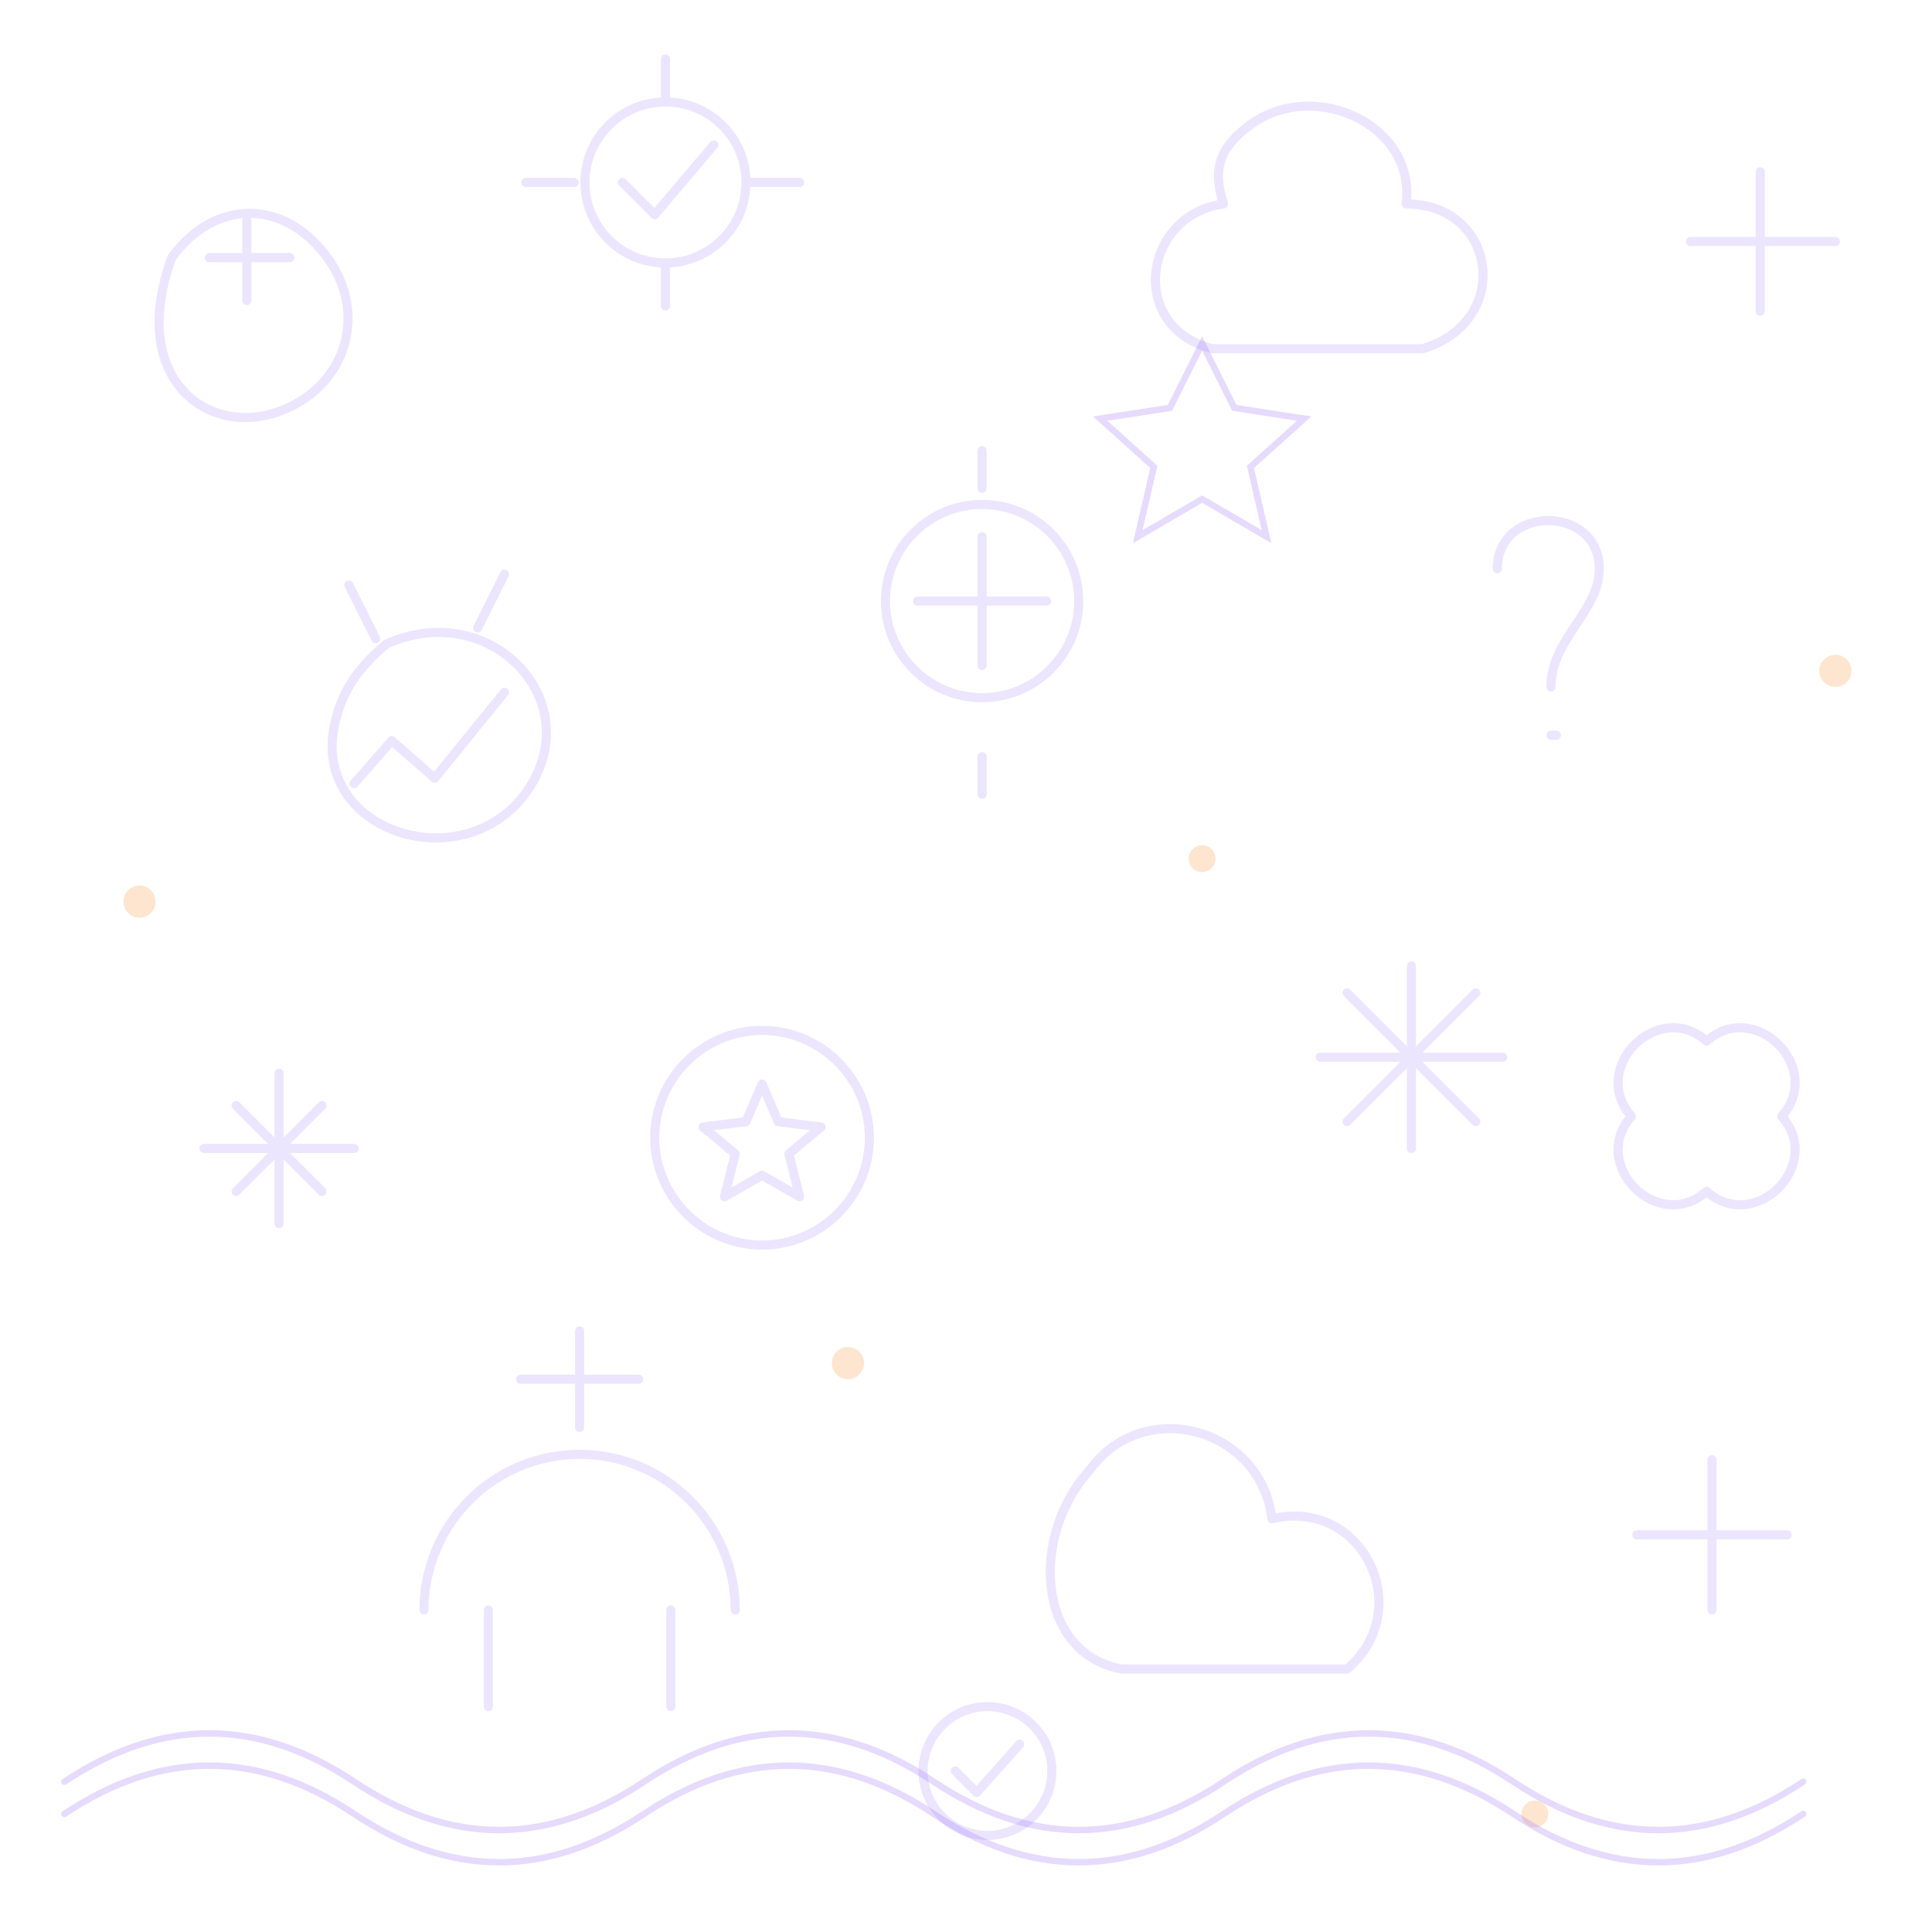
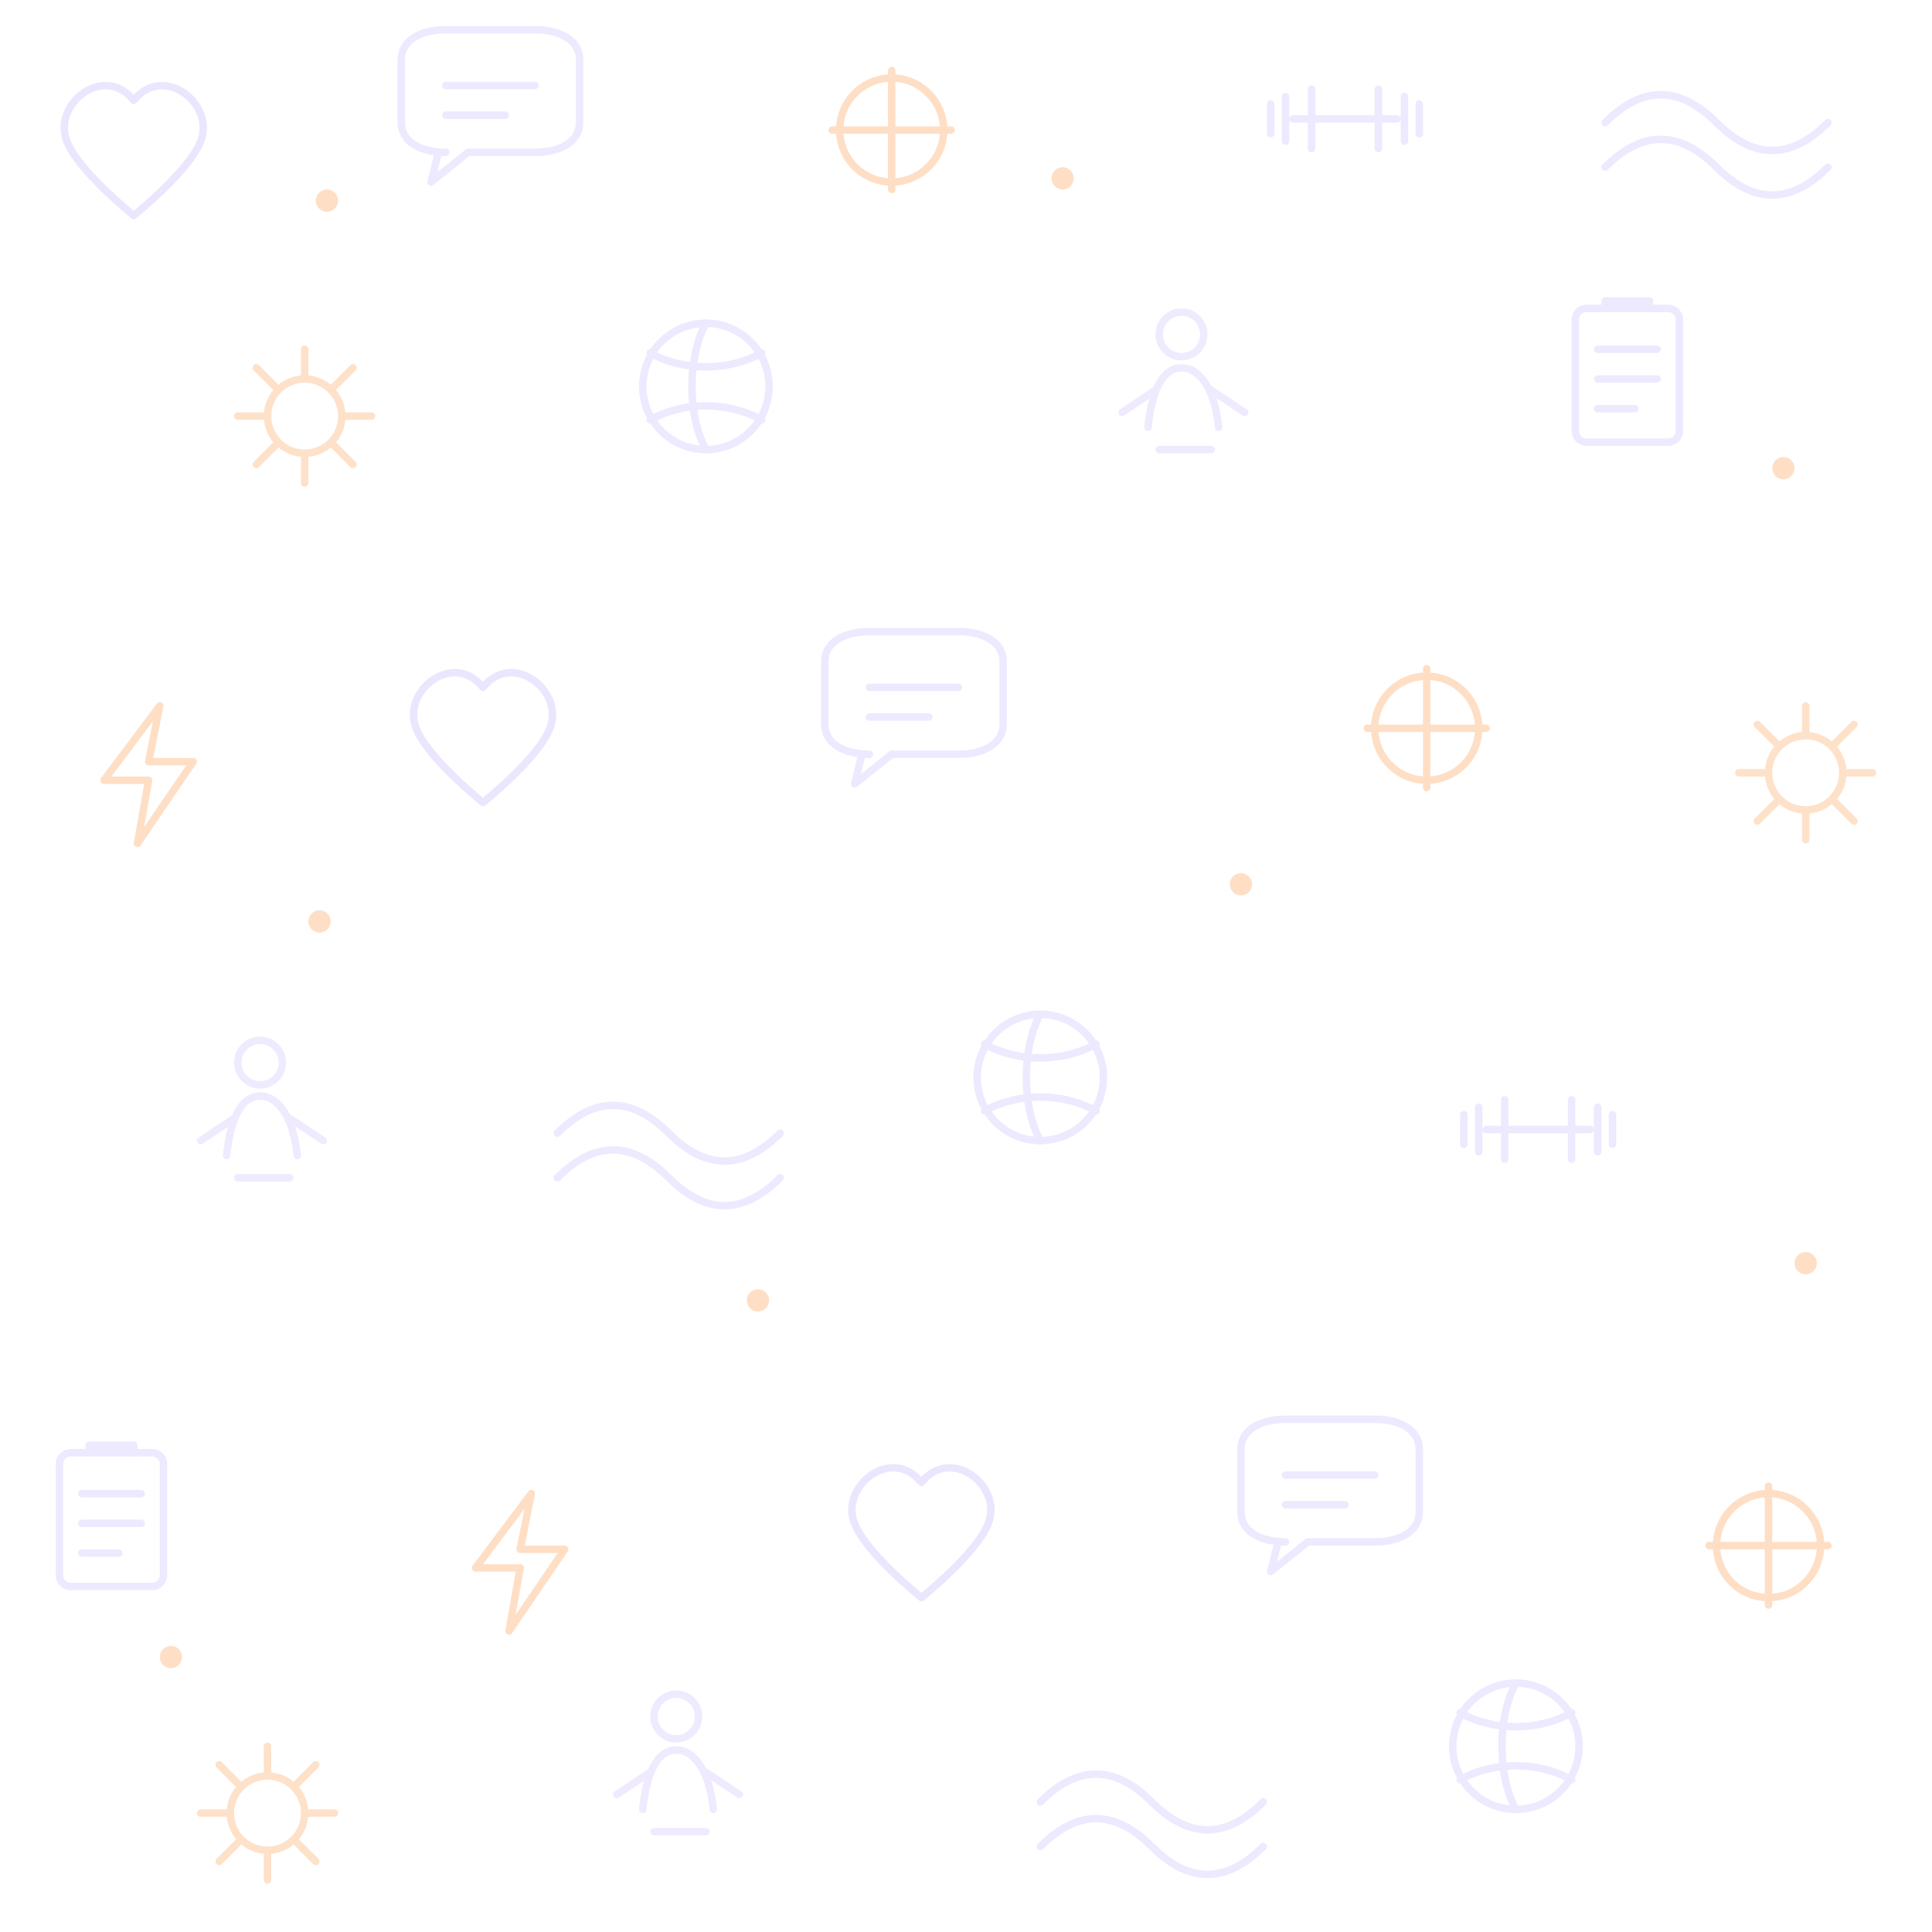
- <svg xmlns="http://www.w3.org/2000/svg" width="360" height="360" viewBox="0 0 360 360" fill="none">
-   <g stroke="#c4b5fd" stroke-width="1.7" stroke-linecap="round" stroke-linejoin="round" opacity="0.34">
-     <path d="M32 48c8-11 21-11 29 0 8 11 3 25-10 29-13 4-27-7-19-29Z" />
-     <path d="M39 48h15M46 41v15" />
-     <circle cx="124" cy="34" r="15" />
-     <path d="m116 34 6 6 11-13M107 34h-9m42 0h9M124 19v-8m0 38v8" />
-     <path d="M232 24c12-10 32-1 30 14 17 0 20 22 3 27h-39c-16-4-13-25 2-27-2-6-1-10 4-14Z" />
-     <path d="M315 45h27M328 32v26" />
-     <path d="M72 120c20-9 39 12 25 29-12 14-37 6-35-12 1-7 4-12 10-17Z" />
-     <path d="m66 146 7-8 8 7 13-16M70 119l-5-10m24 8 5-10" />
-     <circle cx="183" cy="112" r="18" />
-     <path d="M171 112h24M183 100v24M183 91v-7M183 141v7" />
-     <path d="M279 106c0-12 19-12 19 0 0 8-9 13-9 22M289 137h1" />
-     <path d="M38 214h28M52 200v28M44 206l16 16M60 206 44 222" />
-     <path d="M142 192c11 0 20 9 20 20s-9 20-20 20-20-9-20-20 9-20 20-20Z" />
-     <path d="m142 202 3 7 8 1-6 5 2 8-7-4-7 4 2-8-6-5 8-1 3-7Z" />
-     <path d="M246 197h34M263 180v34M251 185l24 24M275 185l-24 24" />
-     <path d="M318 194c9-8 22 5 14 14 8 9-5 22-14 14-9 8-22-5-14-14-8-9 5-22 14-14Z" />
-     <path d="M79 300c0-16 13-29 29-29s29 13 29 29M91 300v18m34-18v18M97 257h22M108 248v18" />
-     <path d="M203 274c10-14 32-8 34 9 17-4 27 17 14 28h-42c-16-3-17-25-6-37Z" />
-     <path d="M305 286h28M319 272v28" />
-     <circle cx="184" cy="330" r="12" />
-     <path d="m178 330 4 4 8-9" />
+ <svg xmlns="http://www.w3.org/2000/svg" width="520" height="520" viewBox="0 0 520 520" fill="none">
+   <defs>
+     <g id="heart" stroke="#c4b5fd" stroke-width="2" opacity=".34" stroke-linecap="round" stroke-linejoin="round">
+       <path d="M18 9c-8-10-22 1-18 11 3 8 18 20 18 20s15-12 18-20C40 10 26-1 18 9Z" />
+     </g>
+     <g id="bubble" stroke="#c4b5fd" stroke-width="2" opacity=".3" stroke-linecap="round" stroke-linejoin="round">
+       <path d="M4 8c0-5 5-8 12-8h24c7 0 12 3 12 8v17c0 5-5 8-12 8H22L12 41l2-8H16c-7 0-12-3-12-8Z" />
+       <path d="M16 15h24M16 23h16" />
+     </g>
+     <g id="plus" stroke="#fb923c" stroke-width="2" opacity=".3" stroke-linecap="round">
+       <path d="M18 2v32M2 18h32" />
+       <circle cx="18" cy="18" r="14" />
+     </g>
+     <g id="dumbbell" stroke="#c4b5fd" stroke-width="2" opacity=".3" stroke-linecap="round" stroke-linejoin="round">
+       <path d="M10 18h28M15 10v16M33 10v16M8 12v12M40 12v12M4 14v8M44 14v8" />
+     </g>
+     <g id="wave" stroke="#c4b5fd" stroke-width="2" opacity=".3" stroke-linecap="round">
+       <path d="M2 13c10-10 20-10 30 0s20 10 30 0M2 25c10-10 20-10 30 0s20 10 30 0" />
+     </g>
+     <g id="sun" stroke="#fb923c" stroke-width="2" opacity=".28" stroke-linecap="round" stroke-linejoin="round">
+       <circle cx="20" cy="20" r="10" />
+       <path d="M20 2v7M20 31v7M2 20h7M31 20h7M7 7l5 5M28 28l5 5M33 7l-5 5M12 28l-5 5" />
+     </g>
+     <g id="ball" stroke="#c4b5fd" stroke-width="2" opacity=".3" stroke-linecap="round" stroke-linejoin="round">
+       <circle cx="20" cy="20" r="17" />
+       <path d="M5 11c9 5 21 5 30 0M5 29c9-5 21-5 30 0M20 3c-5 9-5 25 0 34" />
+     </g>
+     <g id="person" stroke="#c4b5fd" stroke-width="2" opacity=".28" stroke-linecap="round" stroke-linejoin="round">
+       <circle cx="22" cy="8" r="6" />
+       <path d="M13 33c1-10 4-16 9-16s9 6 10 16M15 23l-9 6M30 23l9 6M16 39h14" />
+     </g>
+     <g id="clipboard" stroke="#c4b5fd" stroke-width="2" opacity=".3" stroke-linecap="round" stroke-linejoin="round">
+       <rect x="8" y="5" width="28" height="36" rx="3" />
+       <path d="M16 5v-2h12v2M14 16h16M14 24h16M14 32h10" />
+     </g>
+     <g id="bolt" stroke="#fb923c" stroke-width="2" opacity=".3" stroke-linecap="round" stroke-linejoin="round">
+       <path d="M23 2 8 22h12l-3 17 15-22H20L23 2Z" />
+     </g>
+   </defs>
+   <g>
+     <use href="#heart" x="18" y="18" />
+     <use href="#bubble" x="104" y="8" />
+     <use href="#plus" x="222" y="17" />
+     <use href="#dumbbell" x="338" y="14" />
+     <use href="#wave" x="430" y="20" />
+     <use href="#sun" x="62" y="92" />
+     <use href="#ball" x="170" y="84" />
+     <use href="#person" x="296" y="82" />
+     <use href="#clipboard" x="416" y="78" />
+     <use href="#bolt" x="20" y="188" />
+     <use href="#heart" x="112" y="176" />
+     <use href="#bubble" x="218" y="170" />
+     <use href="#plus" x="366" y="178" />
+     <use href="#sun" x="466" y="188" />
+     <use href="#person" x="48" y="278" />
+     <use href="#wave" x="148" y="292" />
+     <use href="#ball" x="260" y="270" />
+     <use href="#dumbbell" x="390" y="286" />
+     <use href="#clipboard" x="8" y="386" />
+     <use href="#bolt" x="120" y="400" />
+     <use href="#heart" x="230" y="390" />
+     <use href="#bubble" x="330" y="382" />
+     <use href="#plus" x="458" y="398" />
+     <use href="#sun" x="52" y="468" />
+     <use href="#person" x="160" y="454" />
+     <use href="#wave" x="278" y="472" />
+     <use href="#ball" x="388" y="450" />
  </g>
-   <g fill="#fb923c" opacity="0.24">
-     <circle cx="26" cy="168" r="3" />
-     <circle cx="342" cy="125" r="3" />
-     <circle cx="224" cy="160" r="2.5" />
-     <circle cx="158" cy="254" r="3" />
-     <circle cx="286" cy="338" r="2.5" />
-   </g>
-   <g stroke="#8b5cf6" stroke-width="1.2" stroke-linecap="round" opacity="0.22">
-     <path d="M12 332c18-12 36-12 54 0s36 12 54 0 36-12 54 0 36 12 54 0 36-12 54 0 36 12 54 0" />
-     <path d="M12 338c18-12 36-12 54 0s36 12 54 0 36-12 54 0 36 12 54 0 36-12 54 0 36 12 54 0" />
-     <path d="M224 64l6 12 13 2-10 9 3 13-12-7-12 7 3-13-10-9 13-2 6-12Z" />
+   <g fill="#fb923c" opacity=".3">
+     <circle cx="88" cy="54" r="3" />
+     <circle cx="286" cy="48" r="3" />
+     <circle cx="480" cy="126" r="3" />
+     <circle cx="86" cy="248" r="3" />
+     <circle cx="334" cy="238" r="3" />
+     <circle cx="486" cy="340" r="3" />
+     <circle cx="204" cy="350" r="3" />
+     <circle cx="46" cy="446" r="3" />
  </g>
</svg>
